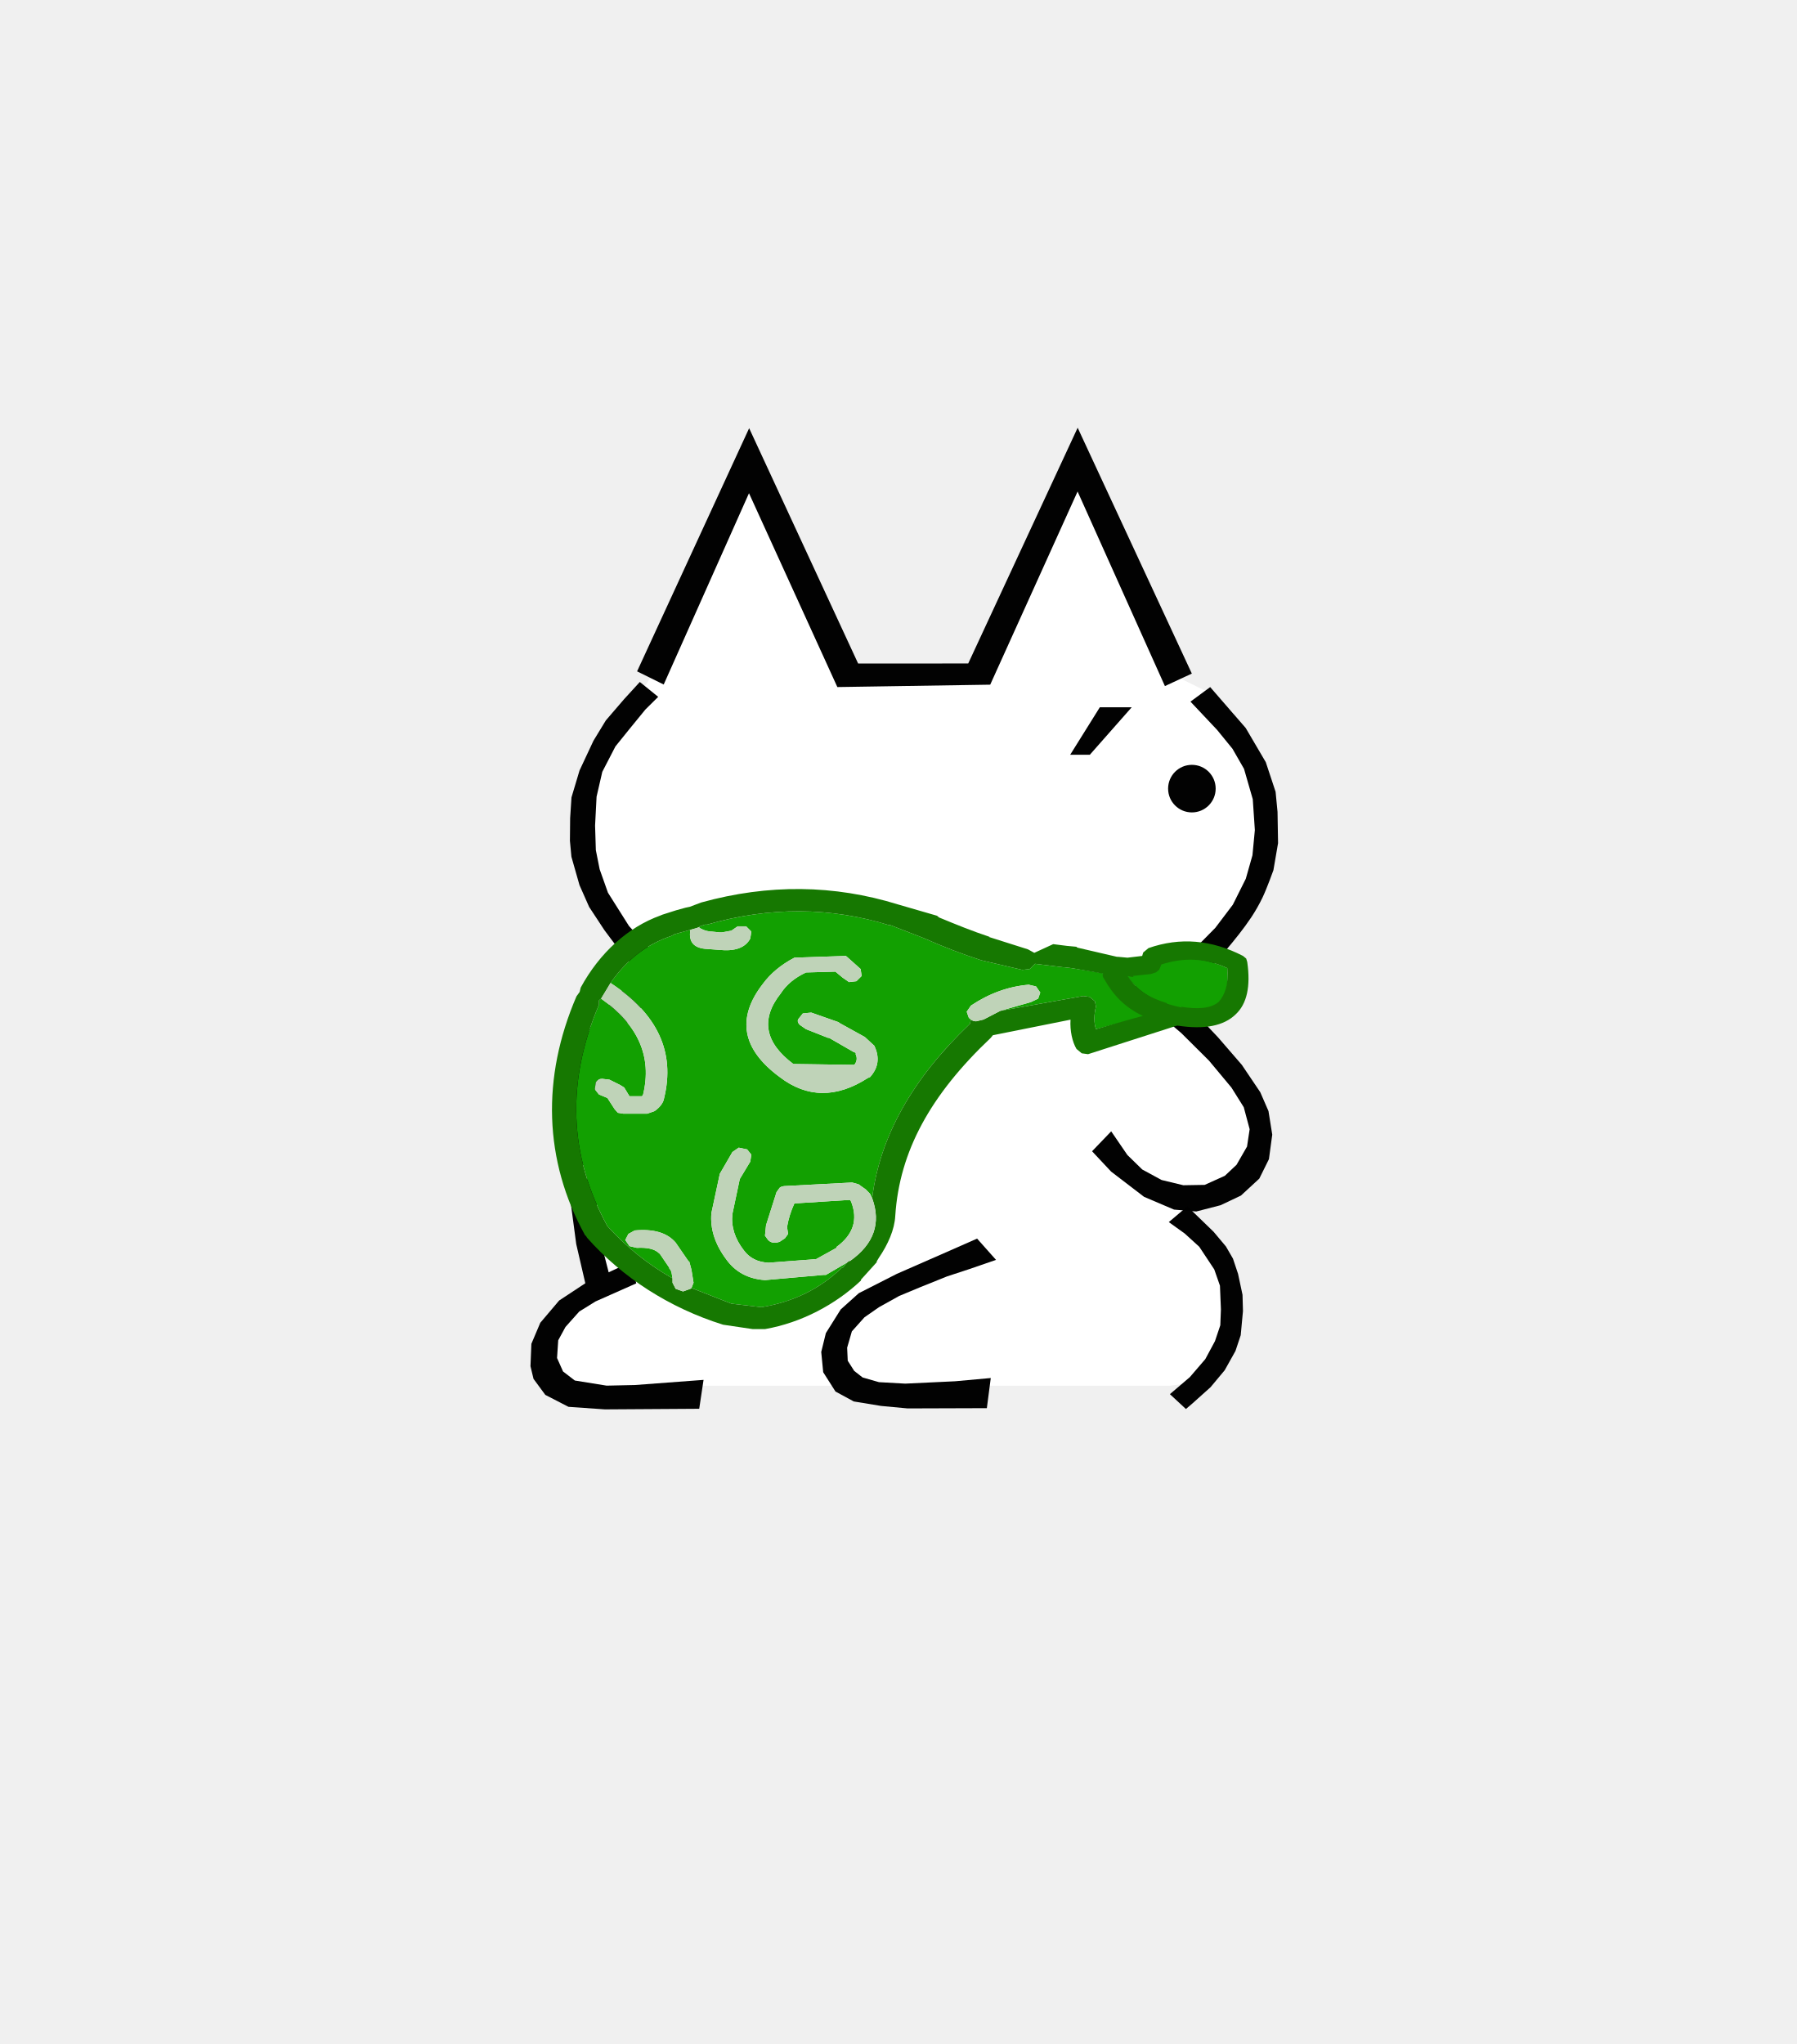
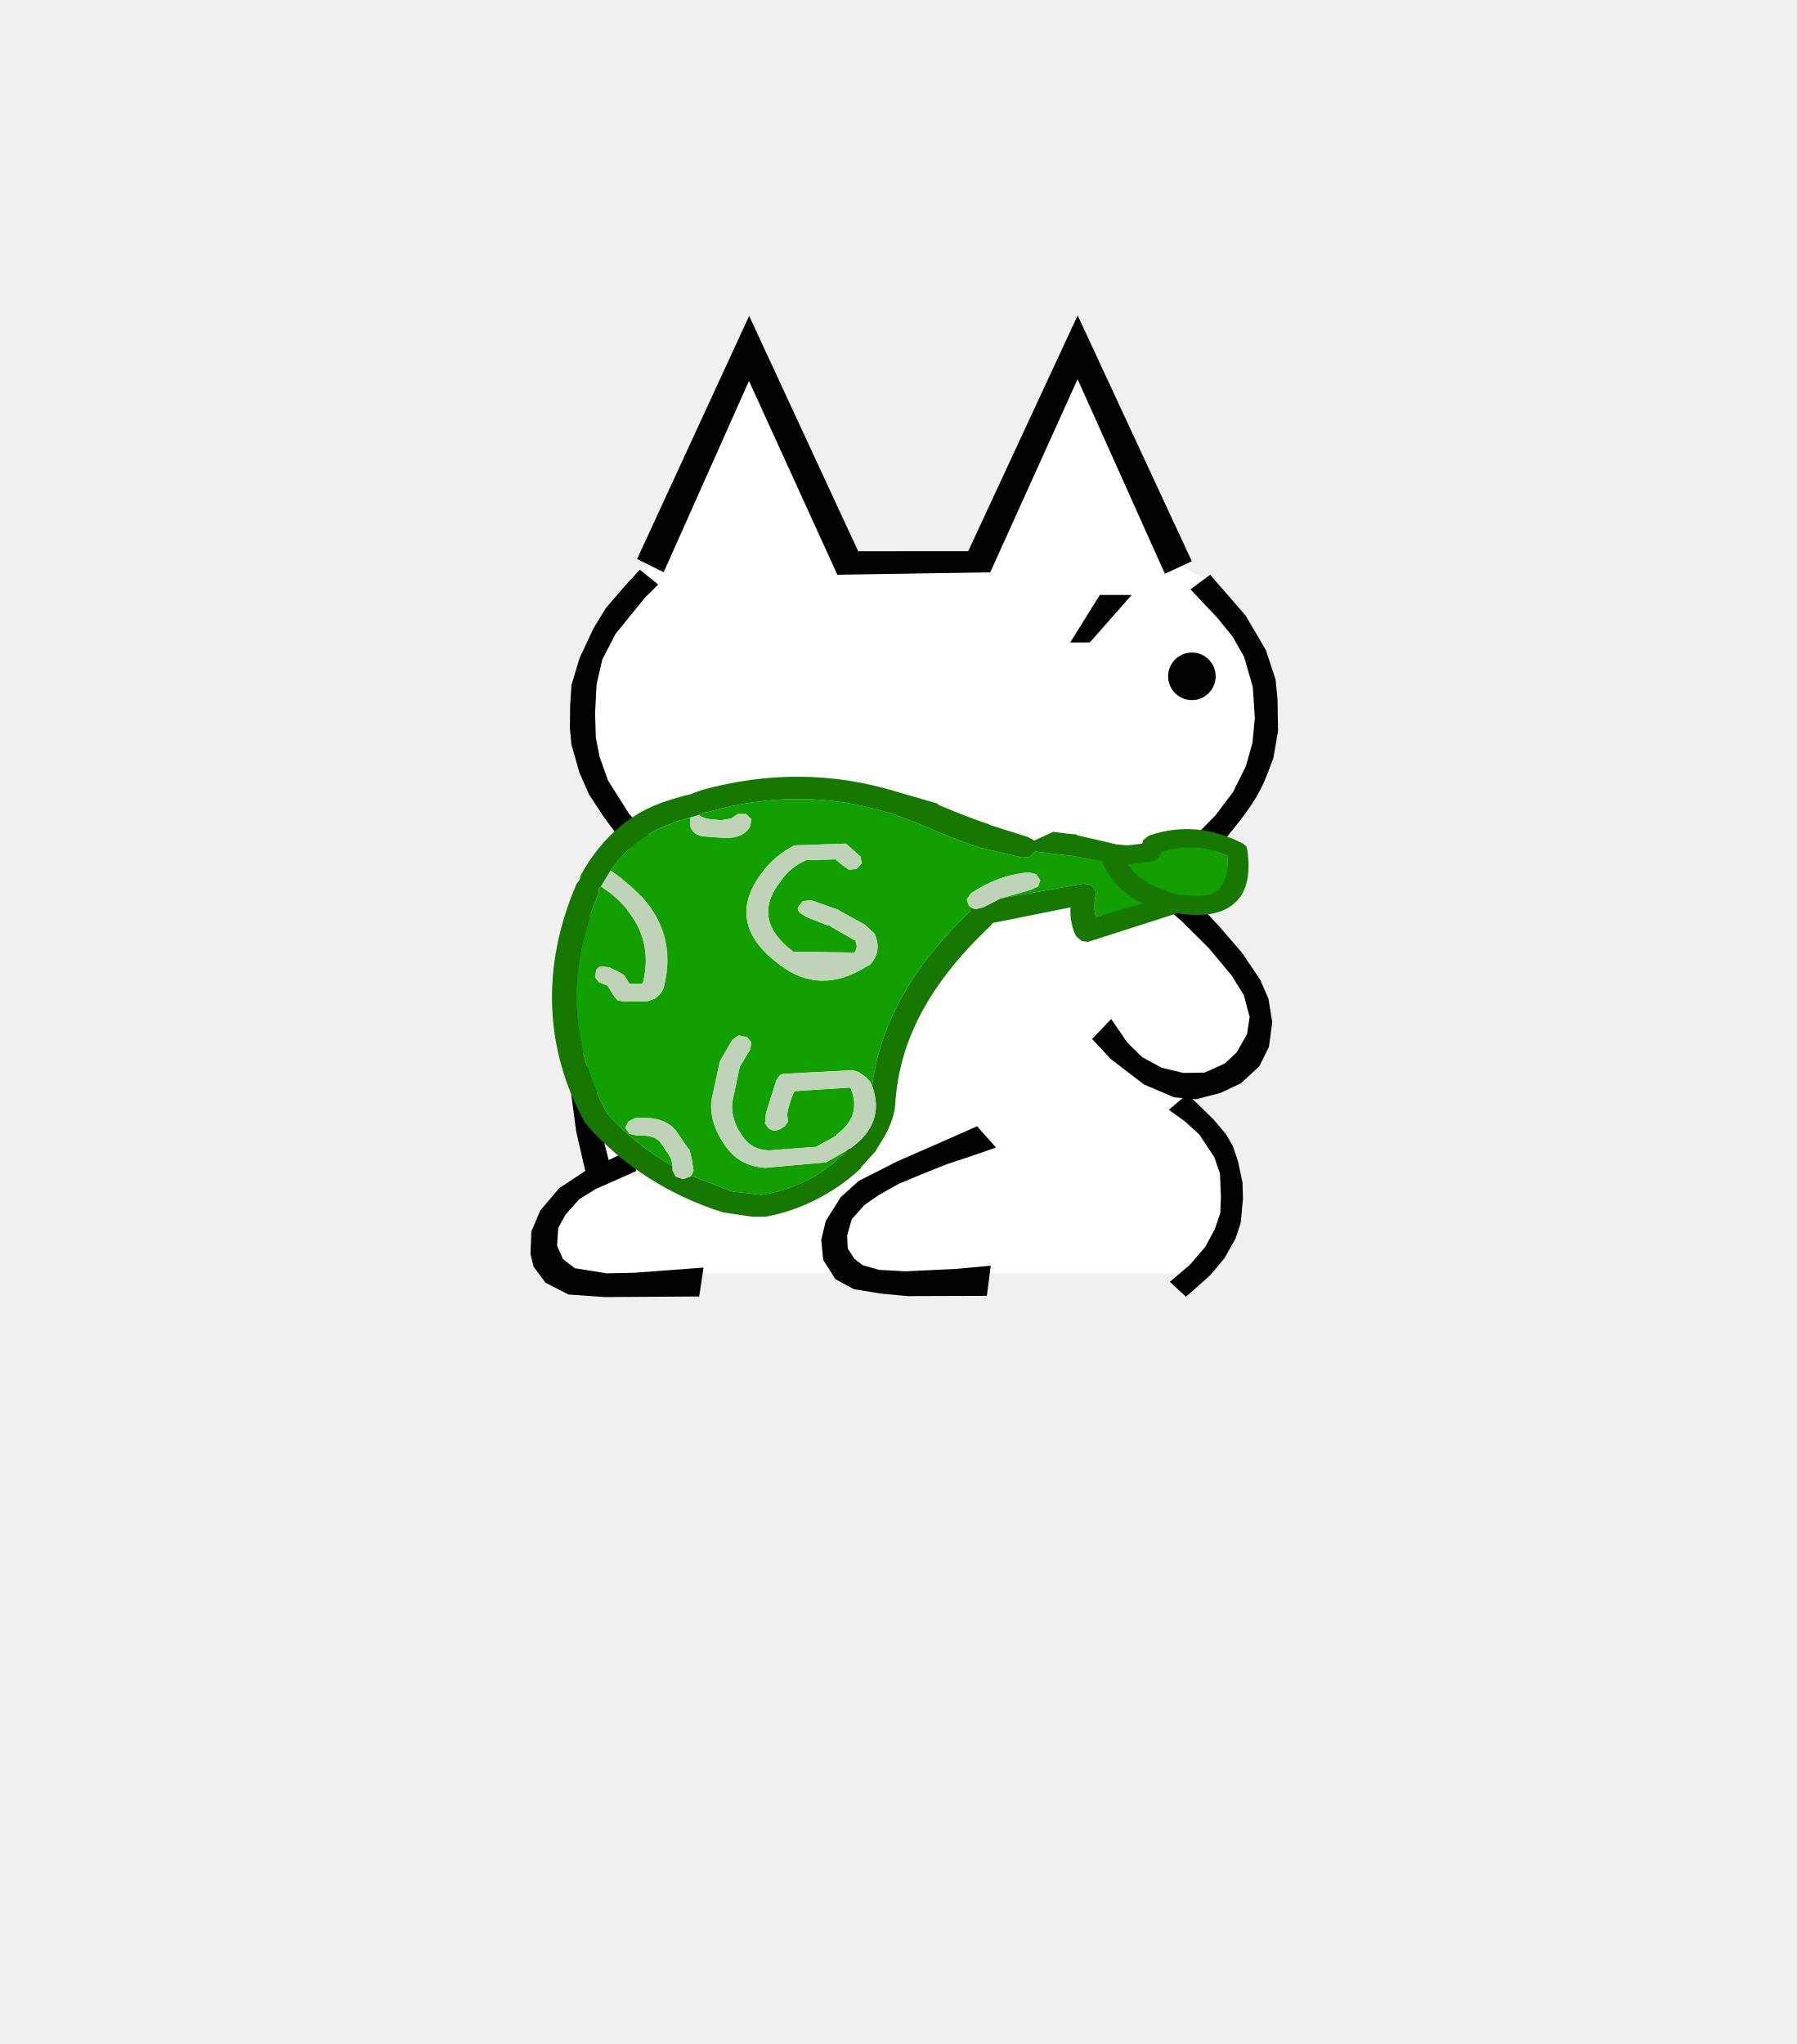
- <svg xmlns="http://www.w3.org/2000/svg" height="182" width="160">
-   <defs>
+ <svg xmlns="http://www.w3.org/2000/svg" height="182" width="160" version="1.1" id="svg37">
+   <defs id="defs15">
    <filter id="a" x="0" width="1" y="0" height="1" color-interpolation-filters="sRGB">
-       <feGaussianBlur />
+       <feGaussianBlur id="feGaussianBlur9" />
    </filter>
    <filter id="b" x="0" width="1" y="0" height="1" color-interpolation-filters="sRGB">
-       <feGaussianBlur />
+       <feGaussianBlur id="feGaussianBlur12" />
    </filter>
  </defs>
-   <path d="m56.323 85.554.314-.815-3.807-6.035-1.438-4.56 1.373-6.522 4.135-5.647 1.446-2.354 7.328-15.627 1.194-1.258 8.576 17.368 11.82-.173 8.065-16.618 1.081-1.018 8.527 18.03 2.82 1.392 1.983 1.65 2.253 4.108.97 3.683-.133 6.317-3.978 6.408-2.835.964-3.342 2.884L110 95.627l2.089 6.418-4.807 4.96-5.472-.907 3.919 1.321 1.892 2.312 1.9 4.815-.357 5.985-3.313 2.639-1.677.216H61.582l-8.487.512-2.646-.988-2.067-4.224 4.465-5.051-.512-3.703.885-3.95-.976-2.244-.565-6.19 6.837-12.353-2.599-.362 50.1.014" opacity=".99" fill="#fff" />
-   <path d="M97.044 67.205h-1.749l2.64-4.23h2.839z" opacity=".99" filter="url(#a)" />
-   <path d="m103.73 61.089 2.397-1.113-10.166-21.89-9.745 20.99-9.803.005-9.705-20.953-9.978 21.65 2.37 1.172 7.594-17.034 7.868 17.26 13.612-.212 7.78-17.2zm4.031.09 3.162 3.64 1.79 3.047.873 2.638.172 1.79.047 2.78-.413 2.408s-.59 1.647-.97 2.435a14.584 14.584 0 0 1-1.002 1.762c-.675 1.016-1.45 1.966-2.233 2.902-.462.55-1.452 1.593-1.452 1.593l-1.718-1.327 2.2-2.23 1.56-2.06 1.155-2.311.593-2.09.214-2.247-.186-2.747-.778-2.7-1.03-1.794-1.372-1.682-2.367-2.512zM56.723 86.386l1.793-1.19-2.507-2.742-1.874-2.97-.74-2.087-.338-1.701-.068-2.186.133-2.572.51-2.214 1.17-2.263 1.29-1.599 1.38-1.689 1.137-1.125-1.636-1.324-1.402 1.533-1.623 1.888-1.103 1.81-1.24 2.65L50.888 71l-.119 1.843-.02 2.022.133 1.423.72 2.528.86 1.942 1.358 2.063s1.015 1.38 1.558 2.04a53.58 53.58 0 0 0 1.344 1.524zm2.527 1.735-2.087-1.589-1.811 1.719-1.57 1.653-1.17 1.534-.948 1.924-.43 1.998-.328 1.478-.16 2.156-.258 2.59.155 1.25.657.926.944-.022-.008-2.384.452-2.595.372-1.96.703-2.01.574-1.58.995-1.547 1.564-1.746zm44.826 20.696 1.653-1.398 2.334 2.257 1.101 1.312.626 1.082.453 1.356.398 1.867.039 1.449-.2 2.146-.468 1.405-.96 1.717-1.264 1.513-1.63 1.46-.557.477-1.427-1.323 1.773-1.514 1.38-1.606.86-1.6.475-1.413.055-1.418-.086-2.107-.507-1.451-1.335-2.015-1.294-1.178zm-53.533-3.812.768 5.77.809 3.488-2.33 1.536-1.68 1.982-.793 1.874-.08 1.994.27 1.126 1.05 1.427 2.062 1.063 3.248.228 8.395-.054.386-2.573-6.117.459-2.518.054-2.827-.456-1.05-.807-.534-1.197.105-1.577.645-1.185 1.224-1.373 1.453-.902 3.624-1.608-.386-1.95-2.068.965-.78-3.043-.283-2.679.084-2.581z" opacity=".99" />
-   <path d="m102.445 86.143 3.856 3.936 2.172 2.302 2.106 2.435 1.641 2.434.733 1.685.335 2.095-.296 2.183-.857 1.732-1.636 1.51-1.81.858-2.17.561-1.976-.17-2.67-1.137-2.935-2.248-1.695-1.81 1.704-1.774 1.44 2.105 1.326 1.294 1.72.934 1.936.467 1.903-.032 1.794-.809 1.042-.979.934-1.623.233-1.545-.523-1.956-1.094-1.747-2.008-2.41-2.464-2.45-1.966-1.668-1.594-1.355-.824-.772zm-15.439 24.143-2.652 1.169-4.506 1.975-3.375 1.717-1.611 1.446-1.323 2.11-.412 1.677.175 1.803 1.093 1.72 1.629.884 2.425.398 2.369.222 7.056-.023.35-2.683-3.179.289-4.438.21-2.34-.131-1.456-.418-.75-.587-.574-.903-.053-1.16.42-1.453 1.125-1.256 1.3-.904 1.786-.993 1.896-.79 2.359-.949 2.014-.662 2.357-.813z" opacity=".99" />
-   <g fill-rule="evenodd">
-     <path d="m62.224 82.558.094-.078.467-.155h.187q8.327-2.405 16.28.078l-.094-.078 2.994 1.164.187.077q2.433 1.087 5.052 1.94l3.65.854.654-.078.468-.465 2.526.31h.093l.655.078 2.9.465q-.093.233.094.466 1.217 2.172 3.65 3.336l-4.492 1.164q-.28-.854 0-2.017l-.093-.466-.468-.388-.561-.078-7.392 1.32 2.714-.776.654-.31.188-.544-.375-.543-.655-.155q-2.713.233-5.145 1.862l-.375.543.188.543.187.155-.094.388q-7.672 7.294-8.7 15.519l-.188-.388-.374-.388-.655-.466-.561-.155-5.895.31q-.374 0-.561.156l-.28.387-.936 2.949-.094.931.28.388q.375.388 1.03.155l.468-.31.28-.388-.093-.62q.187-1.087.655-2.096l4.865-.31h.093l.094.155q.936 2.405-1.31 4.035v.077l-1.965 1.087.094-.078-4.117.31H68.4q-1.404-.077-2.152-1.086-1.216-1.552-1.03-3.259l.656-3.103.935-1.552.094-.62-.374-.466-.749-.156-.561.388-1.123 1.94-.748 3.492q-.187 2.095 1.31 4.112 1.216 1.707 3.461 1.862l5.24-.465h.187l1.87-1.087-.373.466h-.094q-2.9 2.793-7.11 3.492h-.094l-2.62-.31-3.555-1.397.187-.466-.187-1.164-.187-.698-.094-.078-1.122-1.63q-1.123-1.318-3.65-1.085l-.56.31-.281.543.374.543.655.155q1.403-.077 1.965.466l.093.077.842 1.242v.078l.094.077.093.233.094.543q-3.275-1.862-5.8-4.655-5.146-9.389-.75-19.709v-.388l.188-.155q4.959 3.492 3.742 8.535l-.093.155H56.05l-.468-.775-.374-.233-.936-.466-.654-.077q-.375 0-.562.31l-.093.62.374.466.748.31.655 1.01.28.31.469.077h2.152l.654-.232q.749-.544.843-1.164 1.496-6.13-4.772-10.242 2.152-3.104 5.426-4.19l.281-.156 1.403-.387q-.28 1.629 1.497 1.707l1.03.077q2.151.233 2.806-1.009l.094-.62-.468-.466h-.748l-.562.388-.842.155h-.187l-.748-.077h-.094q-.655-.078-1.029-.388m14.408 3.724-1.216-1.086-.094-.078-4.584.155q-1.778.932-2.807 2.328-3.555 4.578 1.497 8.302 3.649 2.794 7.859.078l.187-.078q1.123-1.241.374-2.793l-.842-.776-2.245-1.241-.094-.078-2.432-.853-.749.077-.374.466q-.187.233.094.543l.561.388 1.965.776h.093l2.152 1.241.187.078.094.077h-.094q.28.544-.093 1.01l-5.427-.078q-3.836-2.871-1.122-6.285.748-1.164 2.245-1.863h-.094l2.714-.077.655.543.56.388.656-.078.468-.465-.094-.62m24.138.542 1.684-.233.468-.155.28-.232.188-.466q2.9-.931 5.894.466.187 2.172-.655 3.103-1.029.854-3.368.466l.094.077-.655-.155-.281-.077-.28-.078h-.094v-.078q-2.526-.776-3.743-2.638h.468" fill="#12a001" />
-     <path d="m61.008 81.239-.842.232h.093l.374-.155.281-.077h.094" fill="#ccc" />
-     <path d="m89.075 90.007 7.392-1.32.56.078.469.388.093.466c-.187.775-.187 1.448 0 2.017 0 0 3.729-1.079 4.179-1.176-1.622-.776-2.643-1.856-3.454-3.304-.125-.155-.156-.31-.094-.465l-2.783-.486-.655-.078h-.093l-2.526-.31-.468.465-.655.078-3.649-.854a51.526 51.526 0 0 1-5.052-1.94l-.187-.077-2.994-1.164.094.078c-5.302-1.656-10.728-1.682-16.28-.078h-.187l-.467.155-.094.078-.187.077-.562.156-1.403.387-.28.156c-2.184.724-3.992 2.12-5.427 4.19l-.748 1.241-.094.155-.187.155v.388c-2.932 6.88-2.682 13.45.748 19.709a23.303 23.303 0 0 0 5.801 4.655v.388l.28.543.656.233.654-.233.094-.077 3.555 1.396 2.62.31h.093c2.807-.465 5.177-1.629 7.111-3.491h.094l.374-.466.187-.155h.093c2.121-1.5 2.776-3.362 1.965-5.586.686-5.483 3.587-10.656 8.701-15.519l.094-.388c.124.104.28.156.468.156l.654-.156 1.497-.775m-28.03-9.186.375-.078 1.03-.388c5.987-1.655 11.827-1.585 17.503.174l3.484 1.01.187.155c1.497.62 2.954 1.214 4.514 1.73h-.094l3.494 1.108.561.31 1.684-.775 1.217.155.842.078.093.077 3.525.819h.094l.842.077 1.31-.155.093-.31.468-.388c2.807-.983 5.614-.75 8.42.698l.281.233.094.31c.312 2.173-.031 3.725-1.03 4.656-1.06 1.034-2.775 1.37-5.145 1.009h-.094l-7.906 2.54-.561-.077-.468-.388c-.374-.621-.595-1.626-.533-2.609l-6.915 1.386-.188.233c-5.364 5.07-8.128 10.098-8.502 15.84-.062 1.241-.653 2.56-1.464 3.75l-.187.31v.078l-1.403 1.552v.077c-2.246 2.121-5.29 3.755-8.533 4.324H67.01l-2.62-.388c-4.802-1.5-8.99-4.22-12.109-7.738l-.093-.155-.094-.078c-3.68-6.673-3.878-14.029-.76-21.27l.281-.388.094-.388c1.684-3.104 4.222-5.384 7.091-6.418l.188-.078 1.216-.388.842-.232m39.837 6.077s.237.204-.468 0c.811 1.242 1.83 1.912 3.514 2.43v.077h.093l.281.078.28.077.656.156-.094-.078c1.56.259 2.68.148 3.367-.421.561-.62.897-1.564.772-3.012-1.996-.932-3.937-.95-5.87-.328l-.188.465-.28.233-.468.155-1.595.168" fill="#167801" />
-     <path d="m89.075 90.007-1.497.775-.654.156q-.281 0-.468-.156l-.187-.155-.188-.543.375-.543q2.432-1.63 5.145-1.862l.655.155.375.543-.188.543-.654.31-2.714.777m-11.414 16.682q1.216 3.336-1.965 5.586h-.093l-.187.155-1.871 1.087h-.188l-5.239.465q-2.245-.155-3.462-1.862-1.496-2.017-1.31-4.112l.75-3.492 1.122-1.94.561-.388.749.156.374.465-.094.62-.935 1.553-.655 3.103q-.187 1.707 1.029 3.26.748 1.008 2.152 1.085h.093l4.117-.31-.094.078 1.965-1.087v-.077q2.246-1.63 1.31-4.035l-.094-.155h-.093l-4.865.31q-.468 1.009-.655 2.095l.093.62-.28.389-.468.31q-.655.233-1.03-.155l-.28-.388.094-.931.935-2.949.281-.387q.187-.156.561-.156l5.895-.31.56.155.656.466.374.388.187.388M61.57 114.68l-.094.077-.654.233-.655-.233-.281-.543v-.388l-.094-.543-.093-.233-.094-.077v-.078l-.842-1.242-.093-.077q-.562-.543-1.965-.466l-.655-.155-.374-.543.28-.543.562-.31q2.526-.233 3.649 1.086l1.122 1.63.094.077.187.698.187 1.164-.187.466m-8.046-25.76.094-.156.748-1.241q6.268 4.112 4.772 10.242-.094.62-.843 1.164l-.654.232h-2.152l-.468-.077-.28-.31-.656-1.01-.748-.31-.374-.465.093-.621q.187-.31.562-.31l.654.077.936.466.374.233.468.775h1.123l.093-.155q1.217-5.043-3.742-8.535m7.952-6.13.562-.155.187-.077q.374.31 1.03.388h.093l.748.077h.187l.842-.155.562-.388h.748l.468.466-.094.62q-.655 1.242-2.806 1.01l-1.03-.078q-1.777-.078-1.497-1.707m15.157 3.491.094.62-.468.466-.655.078-.561-.388-.655-.543-2.714.077h.094q-1.497.699-2.245 1.863-2.714 3.414 1.122 6.285l5.427.077q.374-.465.093-1.009h.094l-.094-.077-.187-.078-2.152-1.241h-.093l-1.965-.776-.561-.388q-.281-.31-.094-.543l.374-.466.749-.077 2.432.853.094.078 2.245 1.241.842.776q.749 1.552-.374 2.793l-.187.078q-4.21 2.716-7.859-.078-5.052-3.724-1.497-8.302 1.03-1.396 2.807-2.328l4.584-.155.094.078 1.216 1.086" fill="#bfd3b8" />
+   <path d="m 56.323,75.554 0.314,-0.815 -3.807,-6.035 -1.438,-4.56 1.373,-6.522 4.135,-5.647 1.446,-2.354 7.328,-15.627 1.194,-1.258 8.576,17.368 11.82,-0.173 8.065,-16.618 1.081,-1.018 8.527,18.03 2.82,1.392 1.983,1.65 2.253,4.108 0.97,3.683 -0.133,6.317 -3.978,6.408 -2.835,0.964 -3.342,2.884 7.325,7.896 2.089,6.418 -4.807,4.96 -5.472,-0.907 3.919,1.321 1.892,2.312 1.9,4.815 -0.357,5.985 -3.313,2.639 -1.677,0.216 H 61.582 l -8.487,0.512 -2.646,-0.988 -2.067,-4.224 4.465,-5.051 -0.512,-3.703 0.885,-3.95 -0.976,-2.244 -0.565,-6.19 6.837,-12.353 -2.599,-0.362 50.1,0.014" opacity="0.99" fill="#ffffff" id="path17" />
+   <path d="m 97.044,57.205 h -1.749 l 2.64,-4.23 h 2.839 z" opacity="0.99" filter="url(#a)" id="path19" />
+   <path d="m 103.73,51.089 2.397,-1.113 -10.166,-21.89 -9.745,20.99 -9.803,0.005 -9.705,-20.953 -9.978,21.65 2.37,1.172 7.594,-17.034 7.868,17.26 13.612,-0.212 7.78,-17.2 z m 4.031,0.09 3.162,3.64 1.79,3.047 0.873,2.638 0.172,1.79 0.047,2.78 -0.413,2.408 c 0,0 -0.59,1.647 -0.97,2.435 a 14.584,14.584 0 0 1 -1.002,1.762 c -0.675,1.016 -1.45,1.966 -2.233,2.902 -0.462,0.55 -1.452,1.593 -1.452,1.593 l -1.718,-1.327 2.2,-2.23 1.56,-2.06 1.155,-2.311 0.593,-2.09 0.214,-2.247 -0.186,-2.747 -0.778,-2.7 -1.03,-1.794 -1.372,-1.682 -2.367,-2.512 z m -51.038,25.207 1.793,-1.19 -2.507,-2.742 -1.874,-2.97 -0.74,-2.087 -0.338,-1.701 -0.068,-2.186 0.133,-2.572 0.51,-2.214 1.17,-2.263 1.29,-1.599 1.38,-1.689 1.137,-1.125 -1.636,-1.324 -1.402,1.533 -1.623,1.888 -1.103,1.81 -1.24,2.65 -0.717,2.395 -0.119,1.843 -0.02,2.022 0.133,1.423 0.72,2.528 0.86,1.942 1.358,2.063 c 0,0 1.015,1.38 1.558,2.04 a 53.58,53.58 0 0 0 1.344,1.524 z m 2.527,1.735 -2.087,-1.589 -1.811,1.719 -1.57,1.653 -1.17,1.534 -0.948,1.924 -0.43,1.998 -0.328,1.478 -0.16,2.156 -0.258,2.59 0.155,1.25 0.657,0.926 0.944,-0.022 -0.008,-2.384 0.452,-2.595 0.372,-1.96 0.703,-2.01 0.574,-1.58 0.995,-1.547 1.564,-1.746 z m 44.826,20.696 1.653,-1.398 2.334,2.257 1.101,1.312 0.626,1.082 0.453,1.356 0.398,1.867 0.039,1.449 -0.2,2.146 -0.468,1.405 -0.96,1.717 -1.264,1.513 -1.63,1.46 -0.557,0.477 -1.427,-1.323 1.773,-1.514 1.38,-1.606 0.86,-1.6 0.475,-1.413 0.055,-1.418 -0.086,-2.107 -0.507,-1.451 -1.335,-2.015 -1.294,-1.178 z m -53.533,-3.812 0.768,5.77 0.809,3.488 -2.33,1.536 -1.68,1.982 -0.793,1.874 -0.08,1.994 0.27,1.126 1.05,1.427 2.062,1.063 3.248,0.228 8.395,-0.054 0.386,-2.573 -6.117,0.459 -2.518,0.054 -2.827,-0.456 -1.05,-0.807 -0.534,-1.197 0.105,-1.577 0.645,-1.185 1.224,-1.373 1.453,-0.902 3.624,-1.608 -0.386,-1.95 -2.068,0.965 -0.78,-3.043 -0.283,-2.679 0.084,-2.581 z" opacity="0.99" id="path21" />
+   <path d="m 102.445,76.143 3.856,3.936 2.172,2.302 2.106,2.435 1.641,2.434 0.733,1.685 0.335,2.095 -0.296,2.183 -0.857,1.732 -1.636,1.51 -1.81,0.858 -2.17,0.561 -1.976,-0.17 -2.67,-1.137 -2.935,-2.248 -1.695,-1.81 1.704,-1.774 1.44,2.105 1.326,1.294 1.72,0.934 1.936,0.467 1.903,-0.032 1.794,-0.809 1.042,-0.979 0.934,-1.623 0.233,-1.545 -0.523,-1.956 -1.094,-1.747 -2.008,-2.41 -2.464,-2.45 -1.966,-1.668 -1.594,-1.355 -0.824,-0.772 z m -15.439,24.143 -2.652,1.169 -4.506,1.975 -3.375,1.717 -1.611,1.446 -1.323,2.11 -0.412,1.677 0.175,1.803 1.093,1.72 1.629,0.884 2.425,0.398 2.369,0.222 7.056,-0.023 0.35,-2.683 -3.179,0.289 -4.438,0.21 -2.34,-0.131 -1.456,-0.418 -0.75,-0.587 -0.574,-0.903 -0.053,-1.16 0.42,-1.453 1.125,-1.256 1.3,-0.904 1.786,-0.993 1.896,-0.79 2.359,-0.949 2.014,-0.662 2.357,-0.813 z" opacity="0.99" id="path23" />
+   <g fill-rule="evenodd" id="g33" transform="translate(0,-10)">
+     <path d="m 62.224,82.558 0.094,-0.078 0.467,-0.155 h 0.187 q 8.327,-2.405 16.28,0.078 l -0.094,-0.078 2.994,1.164 0.187,0.077 q 2.433,1.087 5.052,1.94 l 3.65,0.854 0.654,-0.078 0.468,-0.465 2.526,0.31 h 0.093 l 0.655,0.078 2.9,0.465 q -0.093,0.233 0.094,0.466 1.217,2.172 3.65,3.336 l -4.492,1.164 q -0.28,-0.854 0,-2.017 l -0.093,-0.466 -0.468,-0.388 -0.561,-0.078 -7.392,1.32 2.714,-0.776 0.654,-0.31 0.188,-0.544 -0.375,-0.543 -0.655,-0.155 q -2.713,0.233 -5.145,1.862 l -0.375,0.543 0.188,0.543 0.187,0.155 -0.094,0.388 q -7.672,7.294 -8.7,15.519 l -0.188,-0.388 -0.374,-0.388 -0.655,-0.466 -0.561,-0.155 -5.895,0.31 q -0.374,0 -0.561,0.156 l -0.28,0.387 -0.936,2.949 -0.094,0.931 0.28,0.388 q 0.375,0.388 1.03,0.155 l 0.468,-0.31 0.28,-0.388 -0.093,-0.62 q 0.187,-1.087 0.655,-2.096 l 4.865,-0.31 h 0.093 l 0.094,0.155 q 0.936,2.405 -1.31,4.035 v 0.077 l -1.965,1.087 0.094,-0.078 -4.117,0.31 H 68.4 q -1.404,-0.077 -2.152,-1.086 -1.216,-1.552 -1.03,-3.259 l 0.656,-3.103 0.935,-1.552 0.094,-0.62 -0.374,-0.466 -0.749,-0.156 -0.561,0.388 -1.123,1.94 -0.748,3.492 q -0.187,2.095 1.31,4.112 1.216,1.707 3.461,1.862 l 5.24,-0.465 h 0.187 l 1.87,-1.087 -0.373,0.466 h -0.094 q -2.9,2.793 -7.11,3.492 h -0.094 l -2.62,-0.31 -3.555,-1.397 0.187,-0.466 -0.187,-1.164 -0.187,-0.698 -0.094,-0.078 -1.122,-1.63 q -1.123,-1.318 -3.65,-1.085 l -0.56,0.31 -0.281,0.543 0.374,0.543 0.655,0.155 q 1.403,-0.077 1.965,0.466 l 0.093,0.077 0.842,1.242 v 0.078 l 0.094,0.077 0.093,0.233 0.094,0.543 q -3.275,-1.862 -5.8,-4.655 -5.146,-9.389 -0.75,-19.709 v -0.388 l 0.188,-0.155 q 4.959,3.492 3.742,8.535 L 57.173,97.61 H 56.05 l -0.468,-0.775 -0.374,-0.233 -0.936,-0.466 -0.654,-0.077 q -0.375,0 -0.562,0.31 l -0.093,0.62 0.374,0.466 0.748,0.31 0.655,1.01 0.28,0.31 0.469,0.077 h 2.152 l 0.654,-0.232 q 0.749,-0.544 0.843,-1.164 1.496,-6.13 -4.772,-10.242 2.152,-3.104 5.426,-4.19 l 0.281,-0.156 1.403,-0.387 q -0.28,1.629 1.497,1.707 l 1.03,0.077 q 2.151,0.233 2.806,-1.009 l 0.094,-0.62 -0.468,-0.466 h -0.748 l -0.562,0.388 -0.842,0.155 h -0.187 l -0.748,-0.077 h -0.094 q -0.655,-0.078 -1.029,-0.388 m 14.408,3.724 -1.216,-1.086 -0.094,-0.078 -4.584,0.155 q -1.778,0.932 -2.807,2.328 -3.555,4.578 1.497,8.302 3.649,2.794 7.859,0.078 l 0.187,-0.078 q 1.123,-1.241 0.374,-2.793 l -0.842,-0.776 -2.245,-1.241 -0.094,-0.078 -2.432,-0.853 -0.749,0.077 -0.374,0.466 q -0.187,0.233 0.094,0.543 l 0.561,0.388 1.965,0.776 h 0.093 l 2.152,1.241 0.187,0.078 0.094,0.077 h -0.094 q 0.28,0.544 -0.093,1.01 L 70.645,94.74 q -3.836,-2.871 -1.122,-6.285 0.748,-1.164 2.245,-1.863 h -0.094 l 2.714,-0.077 0.655,0.543 0.56,0.388 0.656,-0.078 0.468,-0.465 -0.094,-0.62 m 24.138,0.542 1.684,-0.233 0.468,-0.155 0.28,-0.232 0.188,-0.466 q 2.9,-0.931 5.894,0.466 0.187,2.172 -0.655,3.103 -1.029,0.854 -3.368,0.466 l 0.094,0.077 -0.655,-0.155 -0.281,-0.077 -0.28,-0.078 h -0.094 v -0.078 q -2.526,-0.776 -3.743,-2.638 h 0.468" fill="#12a001" id="path25" />
+     <path d="m 61.008,81.239 -0.842,0.232 h 0.093 l 0.374,-0.155 0.281,-0.077 h 0.094" fill="#cccccc" id="path27" />
+     <path d="m 89.075,90.007 7.392,-1.32 0.56,0.078 0.469,0.388 0.093,0.466 c -0.187,0.775 -0.187,1.448 0,2.017 0,0 3.729,-1.079 4.179,-1.176 -1.622,-0.776 -2.643,-1.856 -3.454,-3.304 -0.125,-0.155 -0.156,-0.31 -0.094,-0.465 l -2.783,-0.486 -0.655,-0.078 h -0.093 l -2.526,-0.31 -0.468,0.465 -0.655,0.078 -3.649,-0.854 a 51.526,51.526 0 0 1 -5.052,-1.94 l -0.187,-0.077 -2.994,-1.164 0.094,0.078 C 73.95,80.747 68.524,80.721 62.972,82.325 h -0.187 l -0.467,0.155 -0.094,0.078 -0.187,0.077 -0.562,0.156 -1.403,0.387 -0.28,0.156 c -2.184,0.724 -3.992,2.12 -5.427,4.19 l -0.748,1.241 -0.094,0.155 -0.187,0.155 v 0.388 c -2.932,6.88 -2.682,13.45 0.748,19.709 a 23.303,23.303 0 0 0 5.801,4.655 v 0.388 l 0.28,0.543 0.656,0.233 0.654,-0.233 0.094,-0.077 3.555,1.396 2.62,0.31 h 0.093 c 2.807,-0.465 5.177,-1.629 7.111,-3.491 h 0.094 l 0.374,-0.466 0.187,-0.155 h 0.093 c 2.121,-1.5 2.776,-3.362 1.965,-5.586 0.686,-5.483 3.587,-10.656 8.701,-15.519 l 0.094,-0.388 c 0.124,0.104 0.28,0.156 0.468,0.156 l 0.654,-0.156 1.497,-0.775 m -28.03,-9.186 0.375,-0.078 1.03,-0.388 C 68.437,78.7 74.277,78.77 79.953,80.529 l 3.484,1.01 0.187,0.155 c 1.497,0.62 2.954,1.214 4.514,1.73 h -0.094 l 3.494,1.108 0.561,0.31 1.684,-0.775 1.217,0.155 0.842,0.078 0.093,0.077 3.525,0.819 h 0.094 l 0.842,0.077 1.31,-0.155 0.093,-0.31 0.468,-0.388 c 2.807,-0.983 5.614,-0.75 8.42,0.698 l 0.281,0.233 0.094,0.31 c 0.312,2.173 -0.031,3.725 -1.03,4.656 -1.06,1.034 -2.775,1.37 -5.145,1.009 h -0.094 l -7.906,2.54 -0.561,-0.077 -0.468,-0.388 C 95.484,92.78 95.263,91.775 95.325,90.792 l -6.915,1.386 -0.188,0.233 c -5.364,5.07 -8.128,10.098 -8.502,15.84 -0.062,1.241 -0.653,2.56 -1.464,3.75 l -0.187,0.31 v 0.078 l -1.403,1.552 v 0.077 c -2.246,2.121 -5.29,3.755 -8.533,4.324 H 67.01 l -2.62,-0.388 c -4.802,-1.5 -8.99,-4.22 -12.109,-7.738 l -0.093,-0.155 -0.094,-0.078 c -3.68,-6.673 -3.878,-14.029 -0.76,-21.27 l 0.281,-0.388 0.094,-0.388 c 1.684,-3.104 4.222,-5.384 7.091,-6.418 l 0.188,-0.078 1.216,-0.388 0.842,-0.232 m 39.837,6.077 c 0,0 0.237,0.204 -0.468,0 0.811,1.242 1.83,1.912 3.514,2.43 v 0.077 h 0.093 l 0.281,0.078 0.28,0.077 0.656,0.156 -0.094,-0.078 c 1.56,0.259 2.68,0.148 3.367,-0.421 0.561,-0.62 0.897,-1.564 0.772,-3.012 -1.996,-0.932 -3.937,-0.95 -5.87,-0.328 l -0.188,0.465 -0.28,0.233 -0.468,0.155 -1.595,0.168" fill="#167801" id="path29" />
+     <path d="m 89.075,90.007 -1.497,0.775 -0.654,0.156 q -0.281,0 -0.468,-0.156 l -0.187,-0.155 -0.188,-0.543 0.375,-0.543 q 2.432,-1.63 5.145,-1.862 l 0.655,0.155 0.375,0.543 -0.188,0.543 -0.654,0.31 -2.714,0.777 m -11.414,16.682 q 1.216,3.336 -1.965,5.586 h -0.093 l -0.187,0.155 -1.871,1.087 h -0.188 l -5.239,0.465 q -2.245,-0.155 -3.462,-1.862 -1.496,-2.017 -1.31,-4.112 l 0.75,-3.492 1.122,-1.94 0.561,-0.388 0.749,0.156 0.374,0.465 -0.094,0.62 -0.935,1.553 -0.655,3.103 q -0.187,1.707 1.029,3.26 0.748,1.008 2.152,1.085 h 0.093 l 4.117,-0.31 -0.094,0.078 1.965,-1.087 v -0.077 q 2.246,-1.63 1.31,-4.035 l -0.094,-0.155 h -0.093 l -4.865,0.31 q -0.468,1.009 -0.655,2.095 l 0.093,0.62 -0.28,0.389 -0.468,0.31 q -0.655,0.233 -1.03,-0.155 l -0.28,-0.388 0.094,-0.931 0.935,-2.949 0.281,-0.387 q 0.187,-0.156 0.561,-0.156 l 5.895,-0.31 0.56,0.155 0.656,0.466 0.374,0.388 0.187,0.388 m -16.091,7.991 -0.094,0.077 -0.654,0.233 -0.655,-0.233 -0.281,-0.543 v -0.388 l -0.094,-0.543 -0.093,-0.233 -0.094,-0.077 v -0.078 l -0.842,-1.242 -0.093,-0.077 q -0.562,-0.543 -1.965,-0.466 l -0.655,-0.155 -0.374,-0.543 0.28,-0.543 0.562,-0.31 q 2.526,-0.233 3.649,1.086 l 1.122,1.63 0.094,0.077 0.187,0.698 0.187,1.164 -0.187,0.466 m -8.046,-25.76 0.094,-0.156 0.748,-1.241 q 6.268,4.112 4.772,10.242 -0.094,0.62 -0.843,1.164 l -0.654,0.232 h -2.152 l -0.468,-0.077 -0.28,-0.31 -0.656,-1.01 -0.748,-0.31 -0.374,-0.465 0.093,-0.621 q 0.187,-0.31 0.562,-0.31 l 0.654,0.077 0.936,0.466 0.374,0.233 0.468,0.775 h 1.123 l 0.093,-0.155 q 1.217,-5.043 -3.742,-8.535 m 7.952,-6.13 0.562,-0.155 0.187,-0.077 q 0.374,0.31 1.03,0.388 h 0.093 l 0.748,0.077 h 0.187 l 0.842,-0.155 0.562,-0.388 h 0.748 l 0.468,0.466 -0.094,0.62 q -0.655,1.242 -2.806,1.01 l -1.03,-0.078 Q 61.196,84.419 61.476,82.79 m 15.157,3.491 0.094,0.62 -0.468,0.466 -0.655,0.078 -0.561,-0.388 -0.655,-0.543 -2.714,0.077 h 0.094 q -1.497,0.699 -2.245,1.863 -2.714,3.414 1.122,6.285 l 5.427,0.077 q 0.374,-0.465 0.093,-1.009 h 0.094 L 76.165,93.73 75.978,93.652 73.826,92.411 h -0.093 l -1.965,-0.776 -0.561,-0.388 q -0.281,-0.31 -0.094,-0.543 l 0.374,-0.466 0.749,-0.077 2.432,0.853 0.094,0.078 2.245,1.241 0.842,0.776 q 0.749,1.552 -0.374,2.793 l -0.187,0.078 q -4.21,2.716 -7.859,-0.078 -5.052,-3.724 -1.497,-8.302 1.03,-1.396 2.807,-2.328 l 4.584,-0.155 0.094,0.078 1.216,1.086" fill="#bfd3b8" id="path31" />
  </g>
-   <path d="M103.535 70.904c2.012.598 4.169.324 5.246-.469" stroke-width="3" id="gikopoipoi_eyes_closed" style="display:none;stroke-width:2.146;stroke-dasharray:none" fill="none" stroke="#000" stroke-linecap="round" stroke-linejoin="round" />
-   <circle cx="106.132" cy="70.22" r="2.118" opacity=".99" filter="url(#a)" id="gikopoipoi_eyes_open" style="display:inline;filter:url(#b)" />
+   <path d="m 103.535,60.904 c 2.012,0.598 4.169,0.324 5.246,-0.469" stroke-width="3" id="gikopoipoi_eyes_closed" style="display:none;stroke-width:2.146;stroke-dasharray:none" fill="none" stroke="#000000" stroke-linecap="round" stroke-linejoin="round" />
+   <circle cx="106.132" cy="60.22" r="2.118" opacity="0.99" filter="url(#a)" id="gikopoipoi_eyes_open" style="display:inline;filter:url(#b)" />
</svg>
